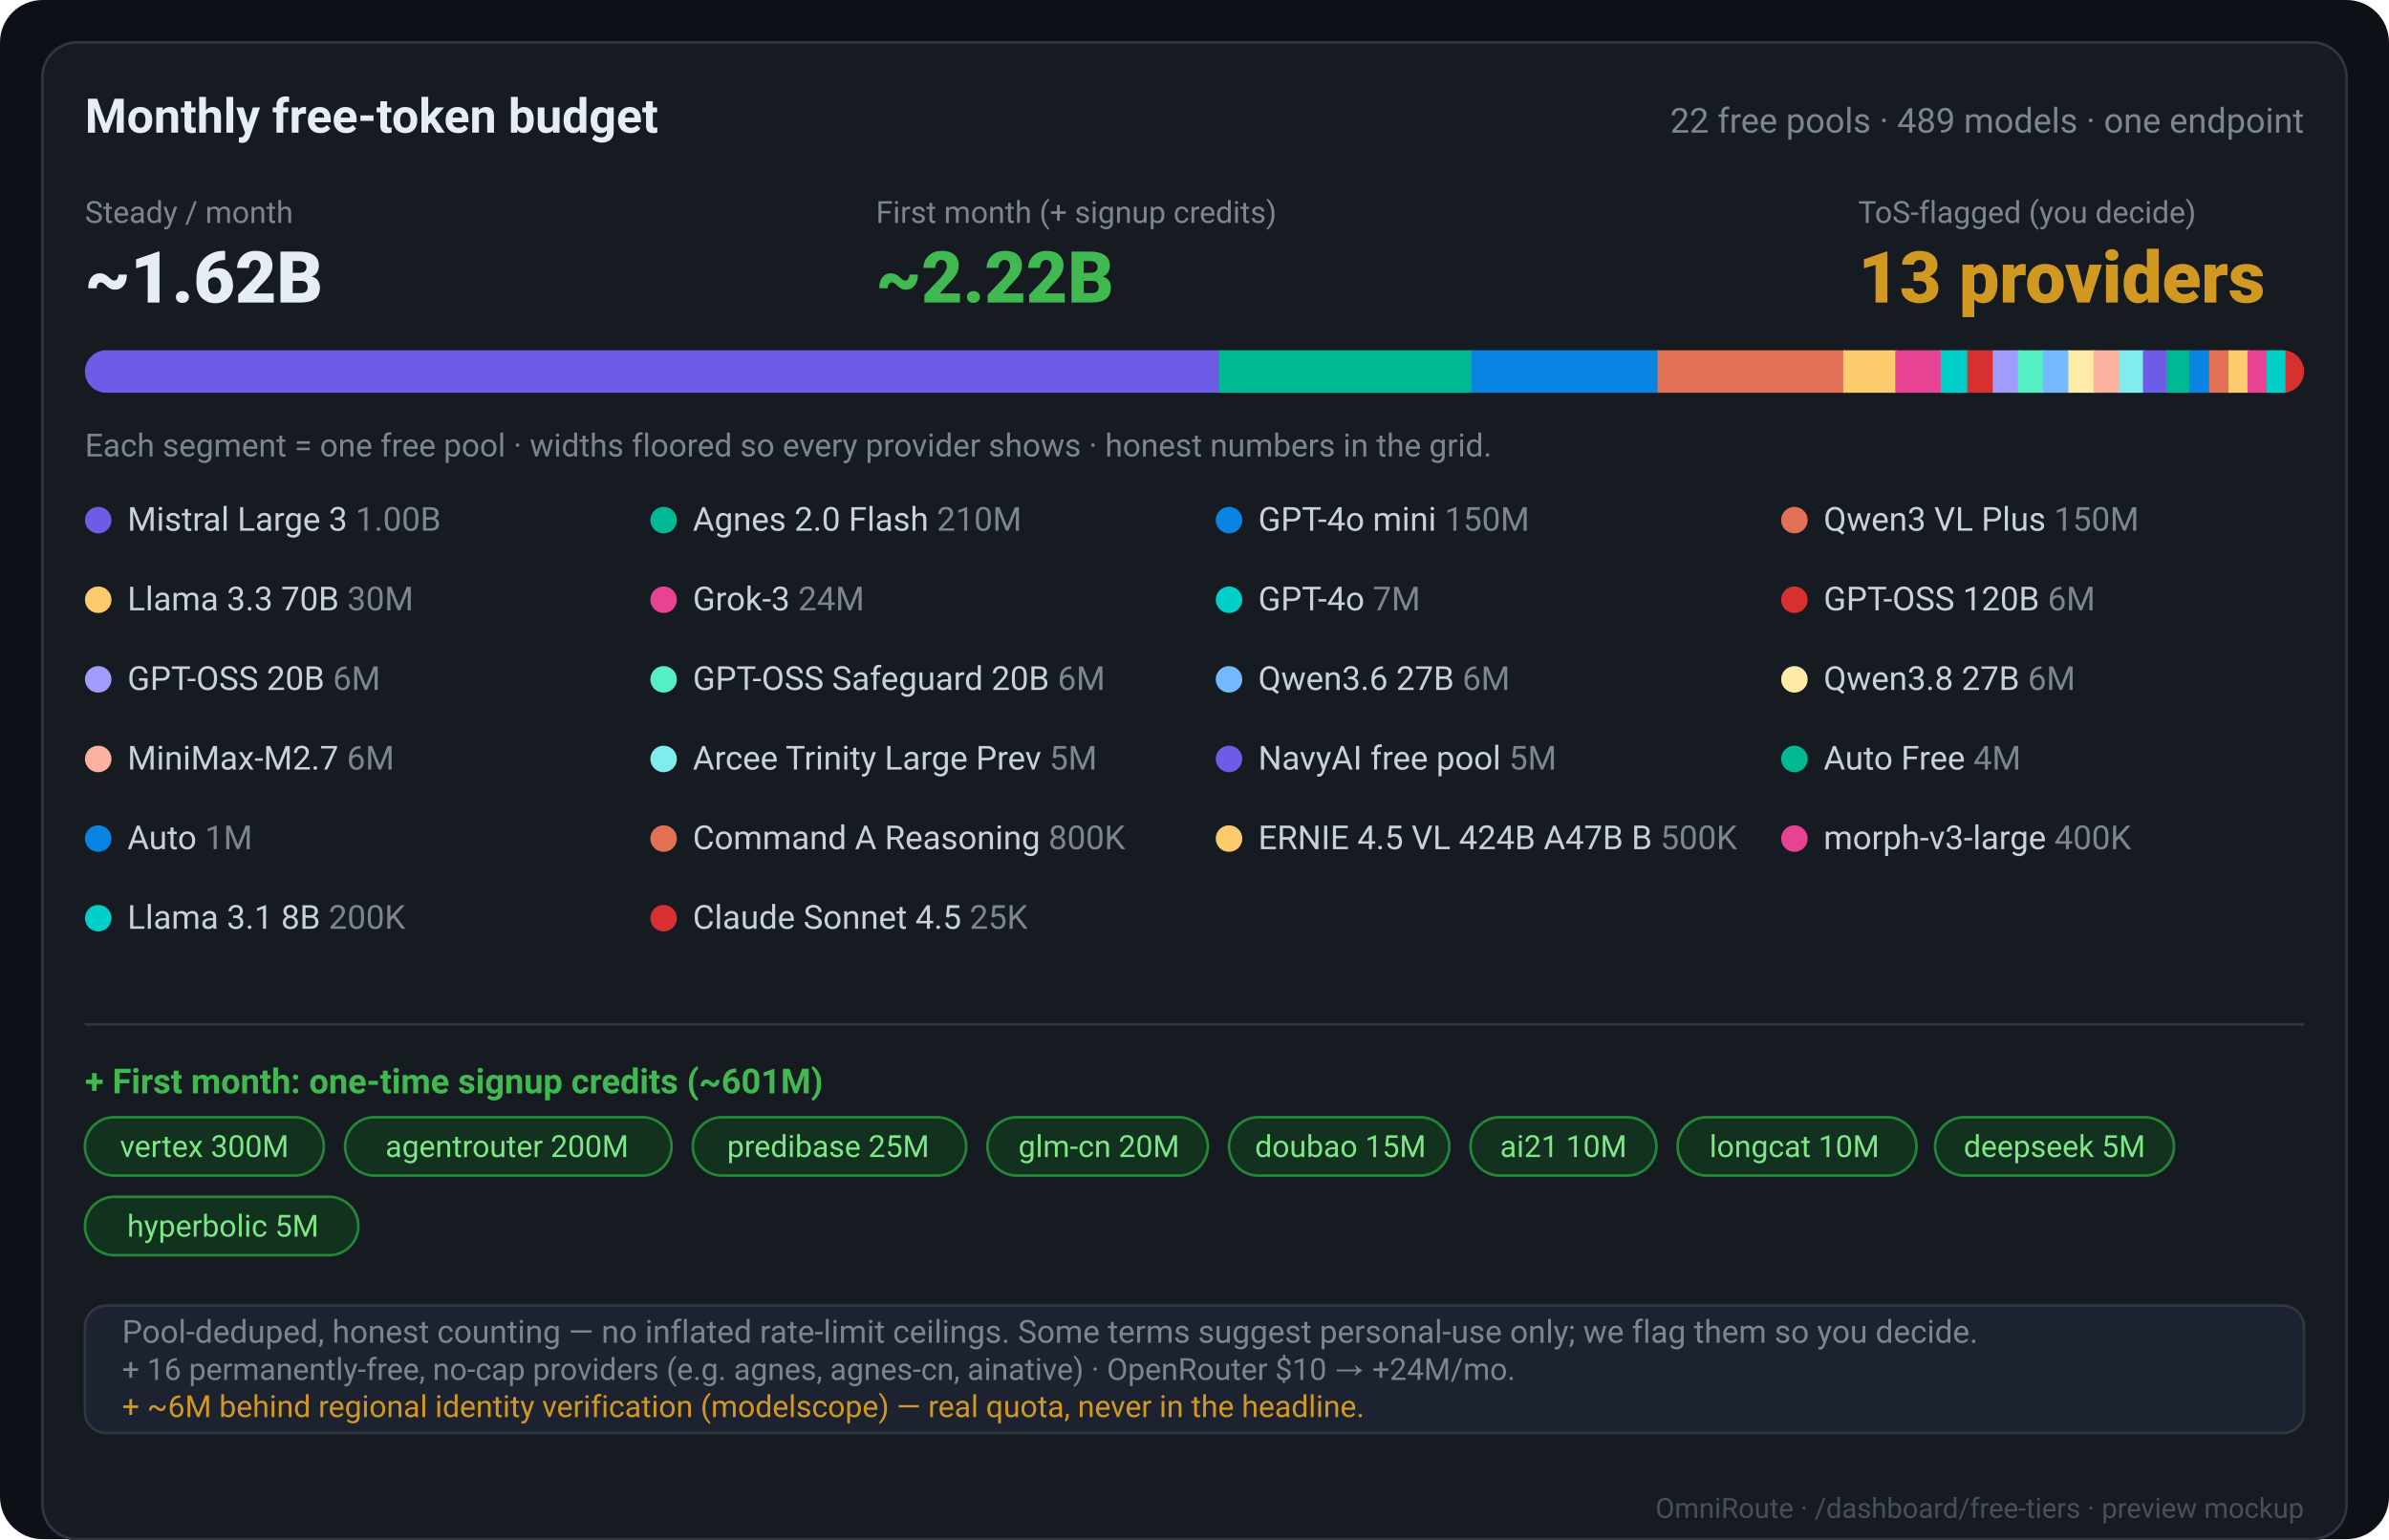
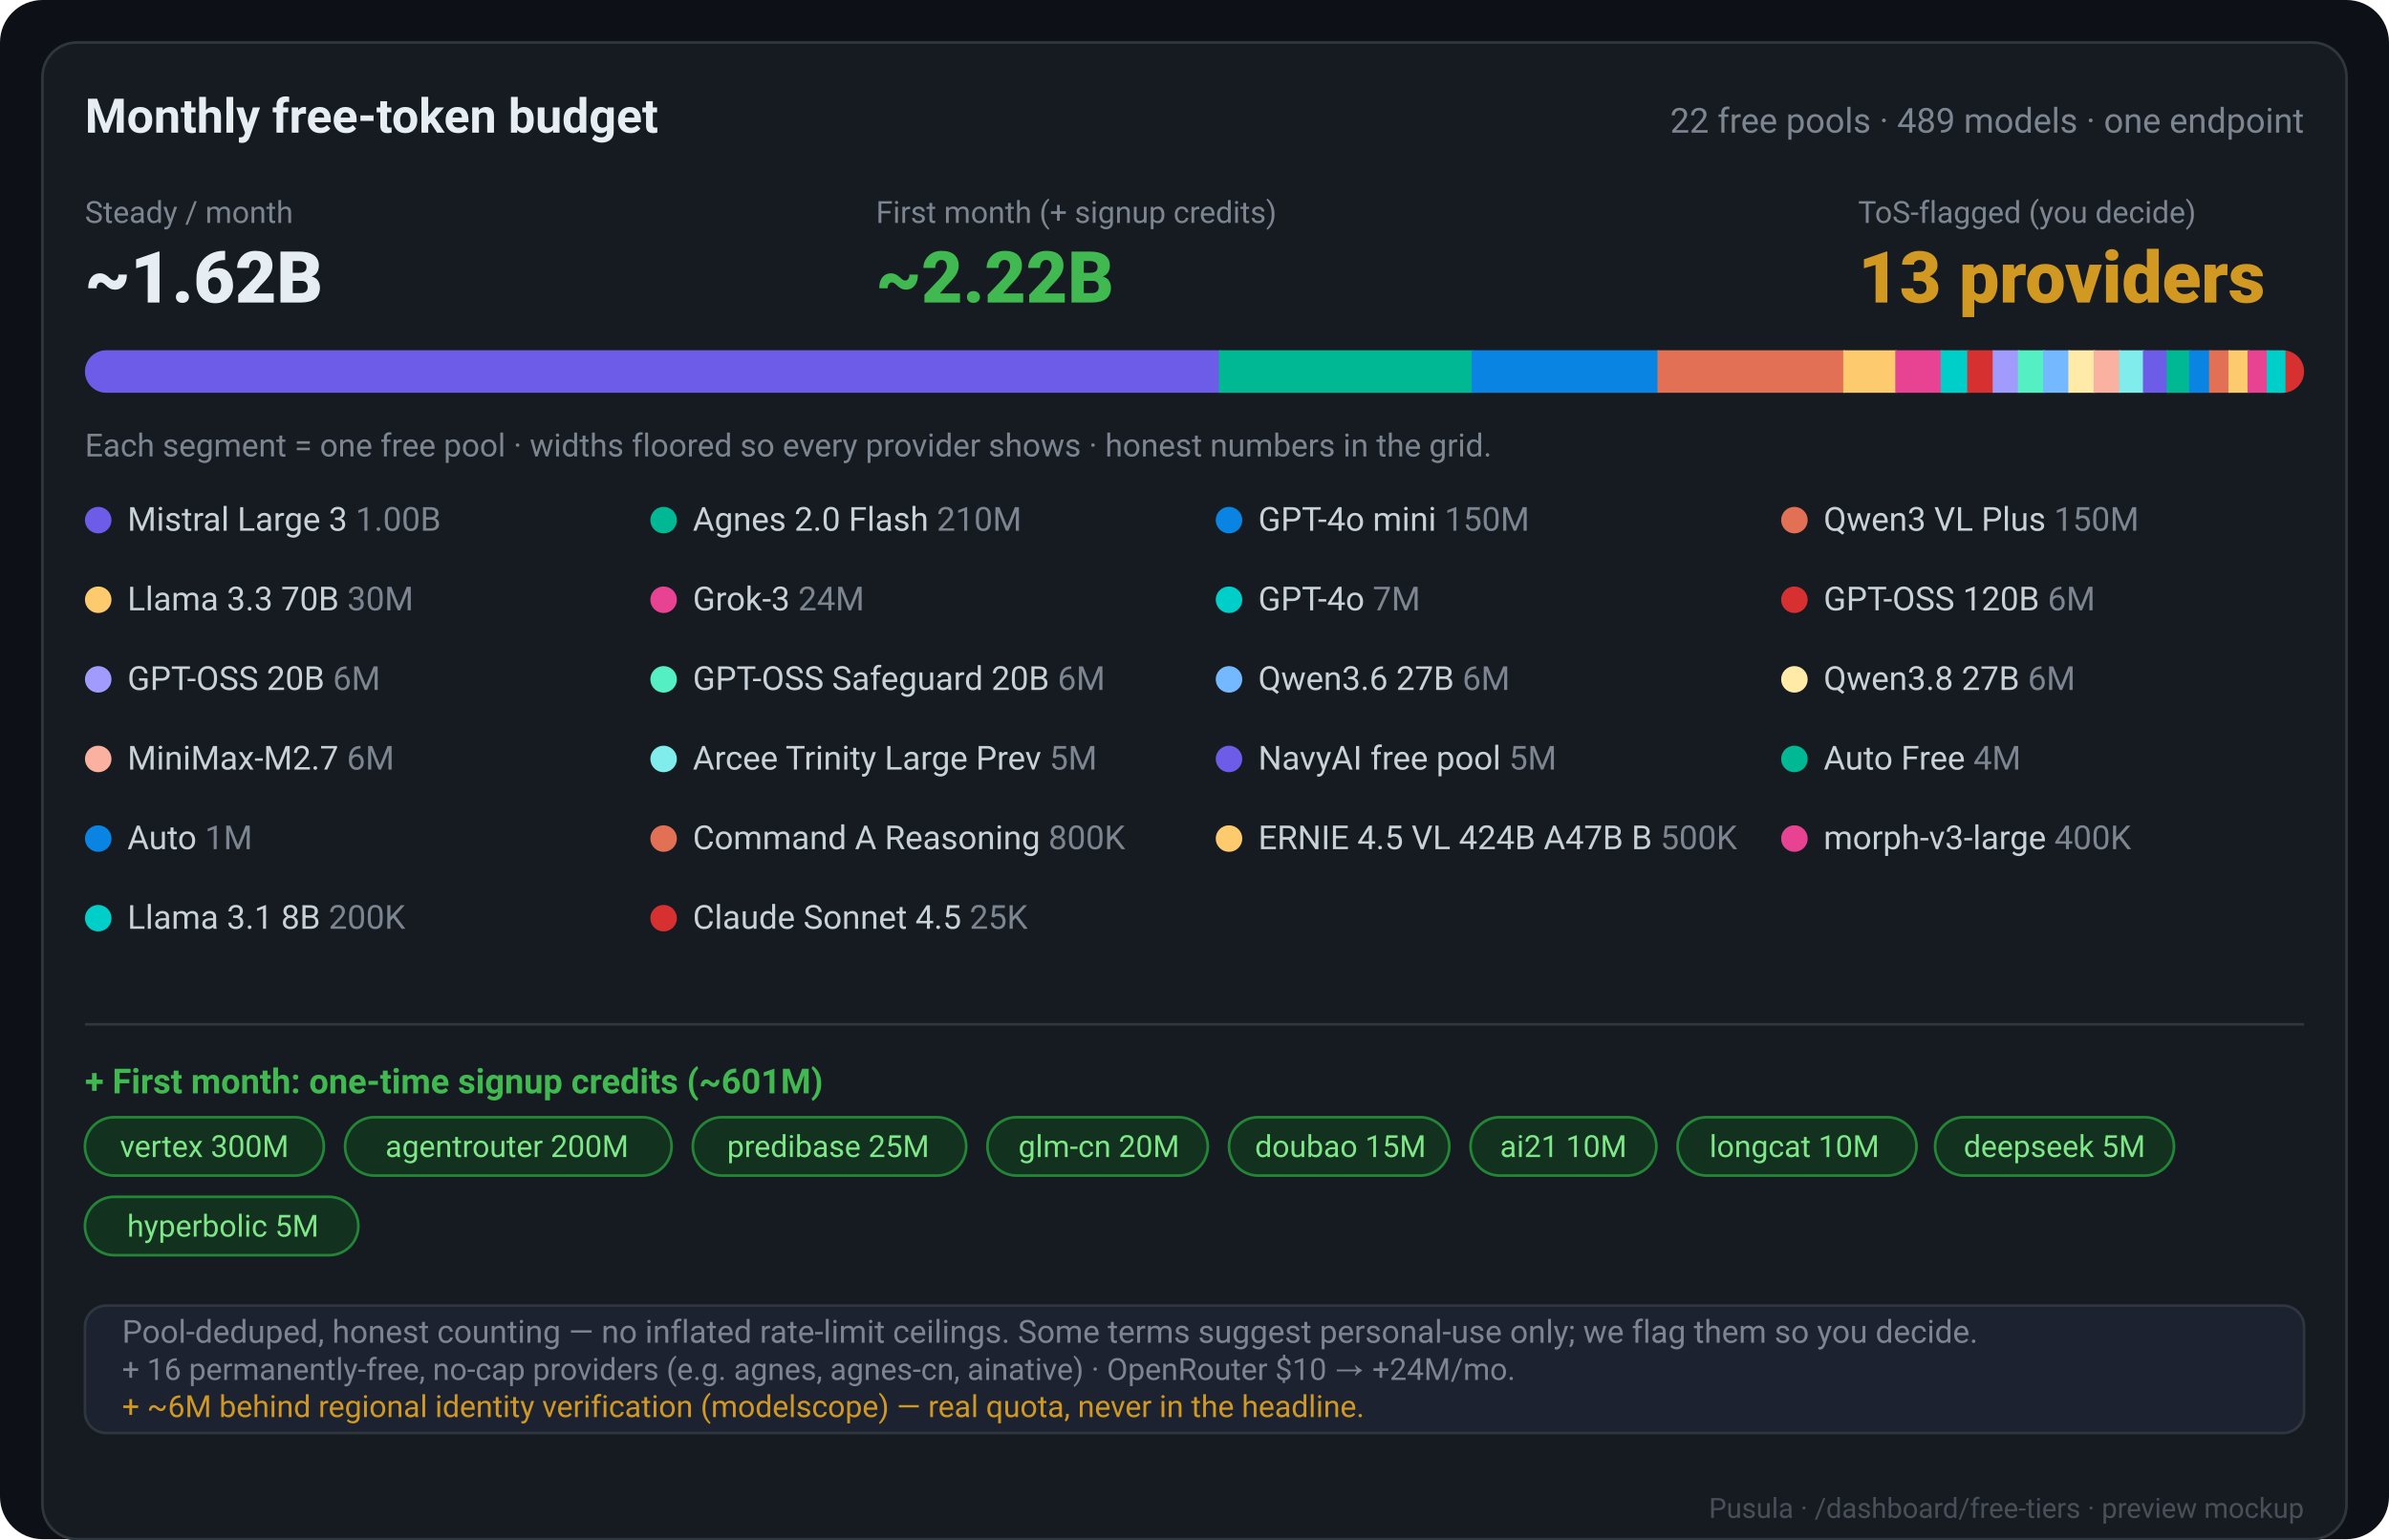
<svg xmlns="http://www.w3.org/2000/svg" width="900" height="580" viewBox="0 0 900 580" font-family="-apple-system,Segoe UI,Roboto,Helvetica,Arial,sans-serif">
  <rect width="900" height="580" rx="16" fill="#0d1117" />
  <rect x="16" y="16" width="868" height="564" rx="13" fill="#161b22" stroke="#30363d" />
-   <text x="868" y="572" fill="#484f58" font-size="10.5" text-anchor="end">OmniRoute · /dashboard/free-tiers · preview mockup</text>
+   <text x="868" y="572" fill="#484f58" font-size="10.5" text-anchor="end">Pusula · /dashboard/free-tiers · preview mockup</text>
  <text x="32" y="50" fill="#e6edf3" font-size="18" font-weight="700">Monthly free-token budget</text>
  <text x="868" y="50" fill="#7d8590" font-size="13" text-anchor="end">22 free pools · 489 models · one endpoint</text>
  <text x="32" y="84" fill="#7d8590" font-size="11.5">Steady / month</text>
  <text x="32" y="114" fill="#e6edf3" font-size="27" font-weight="800">~1.62B</text>
  <text x="330" y="84" fill="#7d8590" font-size="11.5">First month (+ signup credits)</text>
  <text x="330" y="114" fill="#3fb950" font-size="27" font-weight="800">~2.22B</text>
  <text x="700" y="84" fill="#7d8590" font-size="11.5">ToS-flagged (you decide)</text>
  <text x="700" y="114" fill="#d29922" font-size="27" font-weight="800">13 providers</text>
  <clipPath id="bar">
    <rect x="32" y="132" width="836" height="16" rx="8" />
  </clipPath>
  <g clip-path="url(#bar)">
    <rect x="32" y="132" width="836" height="16" fill="#21262d" />
    <rect x="32.0" y="132" width="427.8" height="16" fill="#6c5ce7" />
    <rect x="459.2" y="132" width="95.8" height="16" fill="#00b894" />
    <rect x="554.4" y="132" width="70.6" height="16" fill="#0984e3" />
    <rect x="624.4" y="132" width="70.6" height="16" fill="#e17055" />
    <rect x="694.4" y="132" width="20.2" height="16" fill="#fdcb6e" />
    <rect x="714.0" y="132" width="17.7" height="16" fill="#e84393" />
    <rect x="731.1" y="132" width="10.6" height="16" fill="#00cec9" />
    <rect x="741.1" y="132" width="10.1" height="16" fill="#d63031" />
    <rect x="750.7" y="132" width="10.1" height="16" fill="#a29bfe" />
    <rect x="760.2" y="132" width="10.1" height="16" fill="#55efc4" />
    <rect x="769.7" y="132" width="10.1" height="16" fill="#74b9ff" />
    <rect x="779.2" y="132" width="10.1" height="16" fill="#ffeaa7" />
    <rect x="788.7" y="132" width="10.1" height="16" fill="#fab1a0" />
    <rect x="798.3" y="132" width="9.6" height="16" fill="#81ecec" />
    <rect x="807.3" y="132" width="9.5" height="16" fill="#6c5ce7" />
    <rect x="816.2" y="132" width="9.1" height="16" fill="#00b894" />
    <rect x="824.7" y="132" width="8.1" height="16" fill="#0984e3" />
    <rect x="832.2" y="132" width="7.9" height="16" fill="#e17055" />
    <rect x="839.5" y="132" width="7.8" height="16" fill="#fdcb6e" />
    <rect x="846.7" y="132" width="7.8" height="16" fill="#e84393" />
    <rect x="853.9" y="132" width="7.7" height="16" fill="#00cec9" />
    <rect x="861.0" y="132" width="7.6" height="16" fill="#d63031" />
  </g>
  <text x="32" y="172" fill="#7d8590" font-size="12">Each segment = one free pool · widths floored so every provider shows · honest numbers in the grid.</text>
  <circle cx="37" cy="196" r="5" fill="#6c5ce7" />
  <text x="48" y="200" fill="#c9d1d9" font-size="12.5">Mistral Large 3 <tspan fill="#7d8590">1.00B</tspan>
  </text>
  <circle cx="250" cy="196" r="5" fill="#00b894" />
  <text x="261" y="200" fill="#c9d1d9" font-size="12.5">Agnes 2.0 Flash <tspan fill="#7d8590">210M</tspan>
  </text>
  <circle cx="463" cy="196" r="5" fill="#0984e3" />
  <text x="474" y="200" fill="#c9d1d9" font-size="12.5">GPT-4o mini <tspan fill="#7d8590">150M</tspan>
  </text>
  <circle cx="676" cy="196" r="5" fill="#e17055" />
  <text x="687" y="200" fill="#c9d1d9" font-size="12.5">Qwen3 VL Plus <tspan fill="#7d8590">150M</tspan>
  </text>
  <circle cx="37" cy="226" r="5" fill="#fdcb6e" />
  <text x="48" y="230" fill="#c9d1d9" font-size="12.5">Llama 3.3 70B <tspan fill="#7d8590">30M</tspan>
  </text>
  <circle cx="250" cy="226" r="5" fill="#e84393" />
  <text x="261" y="230" fill="#c9d1d9" font-size="12.5">Grok-3 <tspan fill="#7d8590">24M</tspan>
  </text>
  <circle cx="463" cy="226" r="5" fill="#00cec9" />
  <text x="474" y="230" fill="#c9d1d9" font-size="12.5">GPT-4o <tspan fill="#7d8590">7M</tspan>
  </text>
  <circle cx="676" cy="226" r="5" fill="#d63031" />
  <text x="687" y="230" fill="#c9d1d9" font-size="12.5">GPT-OSS 120B <tspan fill="#7d8590">6M</tspan>
  </text>
  <circle cx="37" cy="256" r="5" fill="#a29bfe" />
  <text x="48" y="260" fill="#c9d1d9" font-size="12.5">GPT-OSS 20B <tspan fill="#7d8590">6M</tspan>
  </text>
  <circle cx="250" cy="256" r="5" fill="#55efc4" />
  <text x="261" y="260" fill="#c9d1d9" font-size="12.5">GPT-OSS Safeguard 20B <tspan fill="#7d8590">6M</tspan>
  </text>
  <circle cx="463" cy="256" r="5" fill="#74b9ff" />
  <text x="474" y="260" fill="#c9d1d9" font-size="12.5">Qwen3.6 27B <tspan fill="#7d8590">6M</tspan>
  </text>
  <circle cx="676" cy="256" r="5" fill="#ffeaa7" />
  <text x="687" y="260" fill="#c9d1d9" font-size="12.5">Qwen3.8 27B <tspan fill="#7d8590">6M</tspan>
  </text>
  <circle cx="37" cy="286" r="5" fill="#fab1a0" />
  <text x="48" y="290" fill="#c9d1d9" font-size="12.5">MiniMax-M2.7 <tspan fill="#7d8590">6M</tspan>
  </text>
  <circle cx="250" cy="286" r="5" fill="#81ecec" />
  <text x="261" y="290" fill="#c9d1d9" font-size="12.5">Arcee Trinity Large Prev <tspan fill="#7d8590">5M</tspan>
  </text>
  <circle cx="463" cy="286" r="5" fill="#6c5ce7" />
  <text x="474" y="290" fill="#c9d1d9" font-size="12.5">NavyAI free pool <tspan fill="#7d8590">5M</tspan>
  </text>
  <circle cx="676" cy="286" r="5" fill="#00b894" />
  <text x="687" y="290" fill="#c9d1d9" font-size="12.5">Auto Free <tspan fill="#7d8590">4M</tspan>
  </text>
  <circle cx="37" cy="316" r="5" fill="#0984e3" />
  <text x="48" y="320" fill="#c9d1d9" font-size="12.5">Auto <tspan fill="#7d8590">1M</tspan>
  </text>
  <circle cx="250" cy="316" r="5" fill="#e17055" />
  <text x="261" y="320" fill="#c9d1d9" font-size="12.5">Command A Reasoning <tspan fill="#7d8590">800K</tspan>
  </text>
  <circle cx="463" cy="316" r="5" fill="#fdcb6e" />
  <text x="474" y="320" fill="#c9d1d9" font-size="12.5">ERNIE 4.5 VL 424B A47B B <tspan fill="#7d8590">500K</tspan>
  </text>
  <circle cx="676" cy="316" r="5" fill="#e84393" />
  <text x="687" y="320" fill="#c9d1d9" font-size="12.5">morph-v3-large <tspan fill="#7d8590">400K</tspan>
  </text>
  <circle cx="37" cy="346" r="5" fill="#00cec9" />
  <text x="48" y="350" fill="#c9d1d9" font-size="12.5">Llama 3.1 8B <tspan fill="#7d8590">200K</tspan>
  </text>
  <circle cx="250" cy="346" r="5" fill="#d63031" />
  <text x="261" y="350" fill="#c9d1d9" font-size="12.5">Claude Sonnet 4.5 <tspan fill="#7d8590">25K</tspan>
  </text>
  <line x1="32" y1="386" x2="868" y2="386" stroke="#30363d" />
  <text x="32" y="412" fill="#3fb950" font-size="13" font-weight="700">+ First month: one-time signup credits (~601M)</text>
  <rect x="32" y="421" width="90" height="22" rx="11" fill="#13311f" stroke="#238636" />
  <text x="77" y="436" fill="#7ee787" font-size="11.5" text-anchor="middle">vertex 300M</text>
  <rect x="130" y="421" width="123" height="22" rx="11" fill="#13311f" stroke="#238636" />
  <text x="191" y="436" fill="#7ee787" font-size="11.5" text-anchor="middle">agentrouter 200M</text>
  <rect x="261" y="421" width="103" height="22" rx="11" fill="#13311f" stroke="#238636" />
  <text x="312" y="436" fill="#7ee787" font-size="11.5" text-anchor="middle">predibase 25M</text>
  <rect x="372" y="421" width="83" height="22" rx="11" fill="#13311f" stroke="#238636" />
  <text x="414" y="436" fill="#7ee787" font-size="11.5" text-anchor="middle">glm-cn 20M</text>
  <rect x="463" y="421" width="83" height="22" rx="11" fill="#13311f" stroke="#238636" />
  <text x="505" y="436" fill="#7ee787" font-size="11.5" text-anchor="middle">doubao 15M</text>
  <rect x="554" y="421" width="70" height="22" rx="11" fill="#13311f" stroke="#238636" />
  <text x="589" y="436" fill="#7ee787" font-size="11.5" text-anchor="middle">ai21 10M</text>
  <rect x="632" y="421" width="90" height="22" rx="11" fill="#13311f" stroke="#238636" />
  <text x="676" y="436" fill="#7ee787" font-size="11.5" text-anchor="middle">longcat 10M</text>
  <rect x="729" y="421" width="90" height="22" rx="11" fill="#13311f" stroke="#238636" />
  <text x="774" y="436" fill="#7ee787" font-size="11.5" text-anchor="middle">deepseek 5M</text>
  <rect x="32" y="451" width="103" height="22" rx="11" fill="#13311f" stroke="#238636" />
  <text x="84" y="466" fill="#7ee787" font-size="11.5" text-anchor="middle">hyperbolic 5M</text>
  <rect x="32" y="492" width="836" height="48" rx="8" fill="#1c2230" stroke="#30363d" />
  <text x="46" y="506" fill="#7d8590" font-size="12">Pool-deduped, honest counting — no inflated rate-limit ceilings. Some terms suggest personal-use only; we flag them so you decide.</text>
  <text x="46" y="520" fill="#7d8590" font-size="11.5">+ 16 permanently-free, no-cap providers (e.g. agnes, agnes-cn, ainative) · OpenRouter $10 → +24M/mo.</text>
  <text x="46" y="534" fill="#d29922" font-size="11.5">+ ~6M behind regional identity verification (modelscope) — real quota, never in the headline.</text>
</svg>
